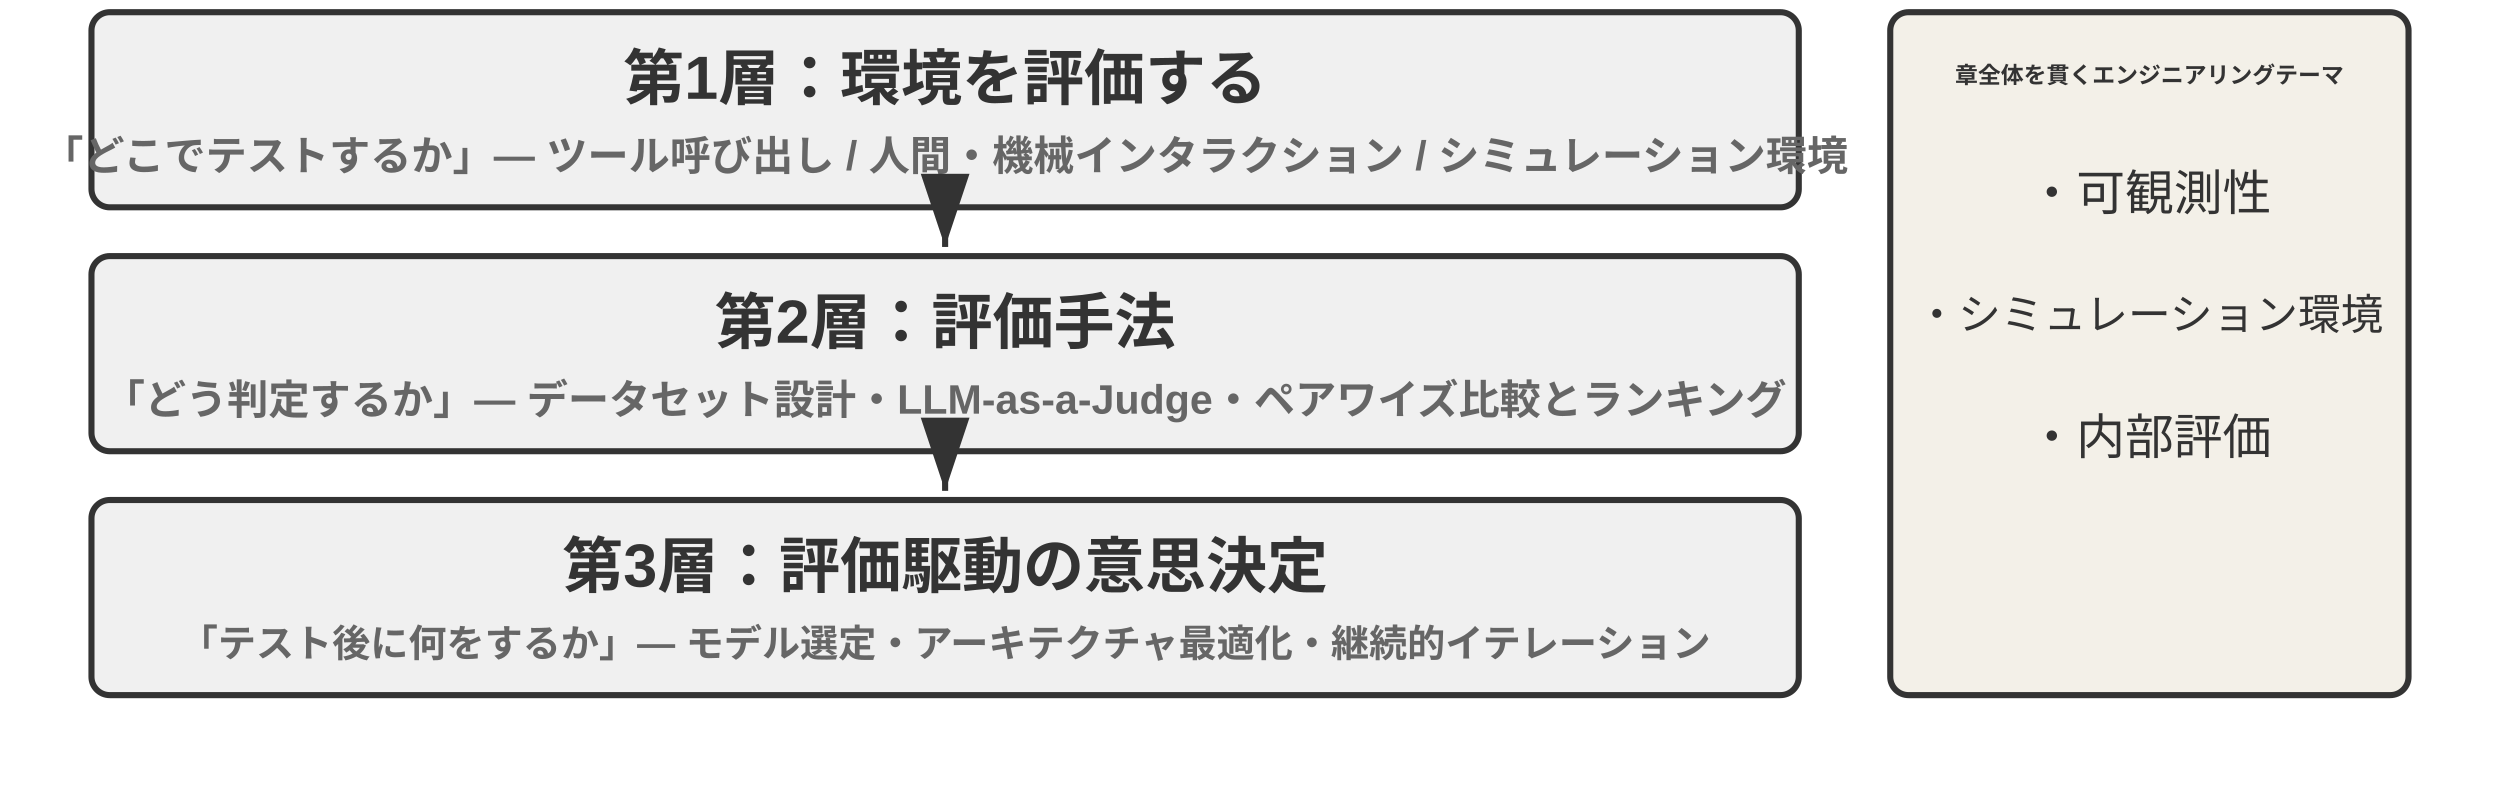
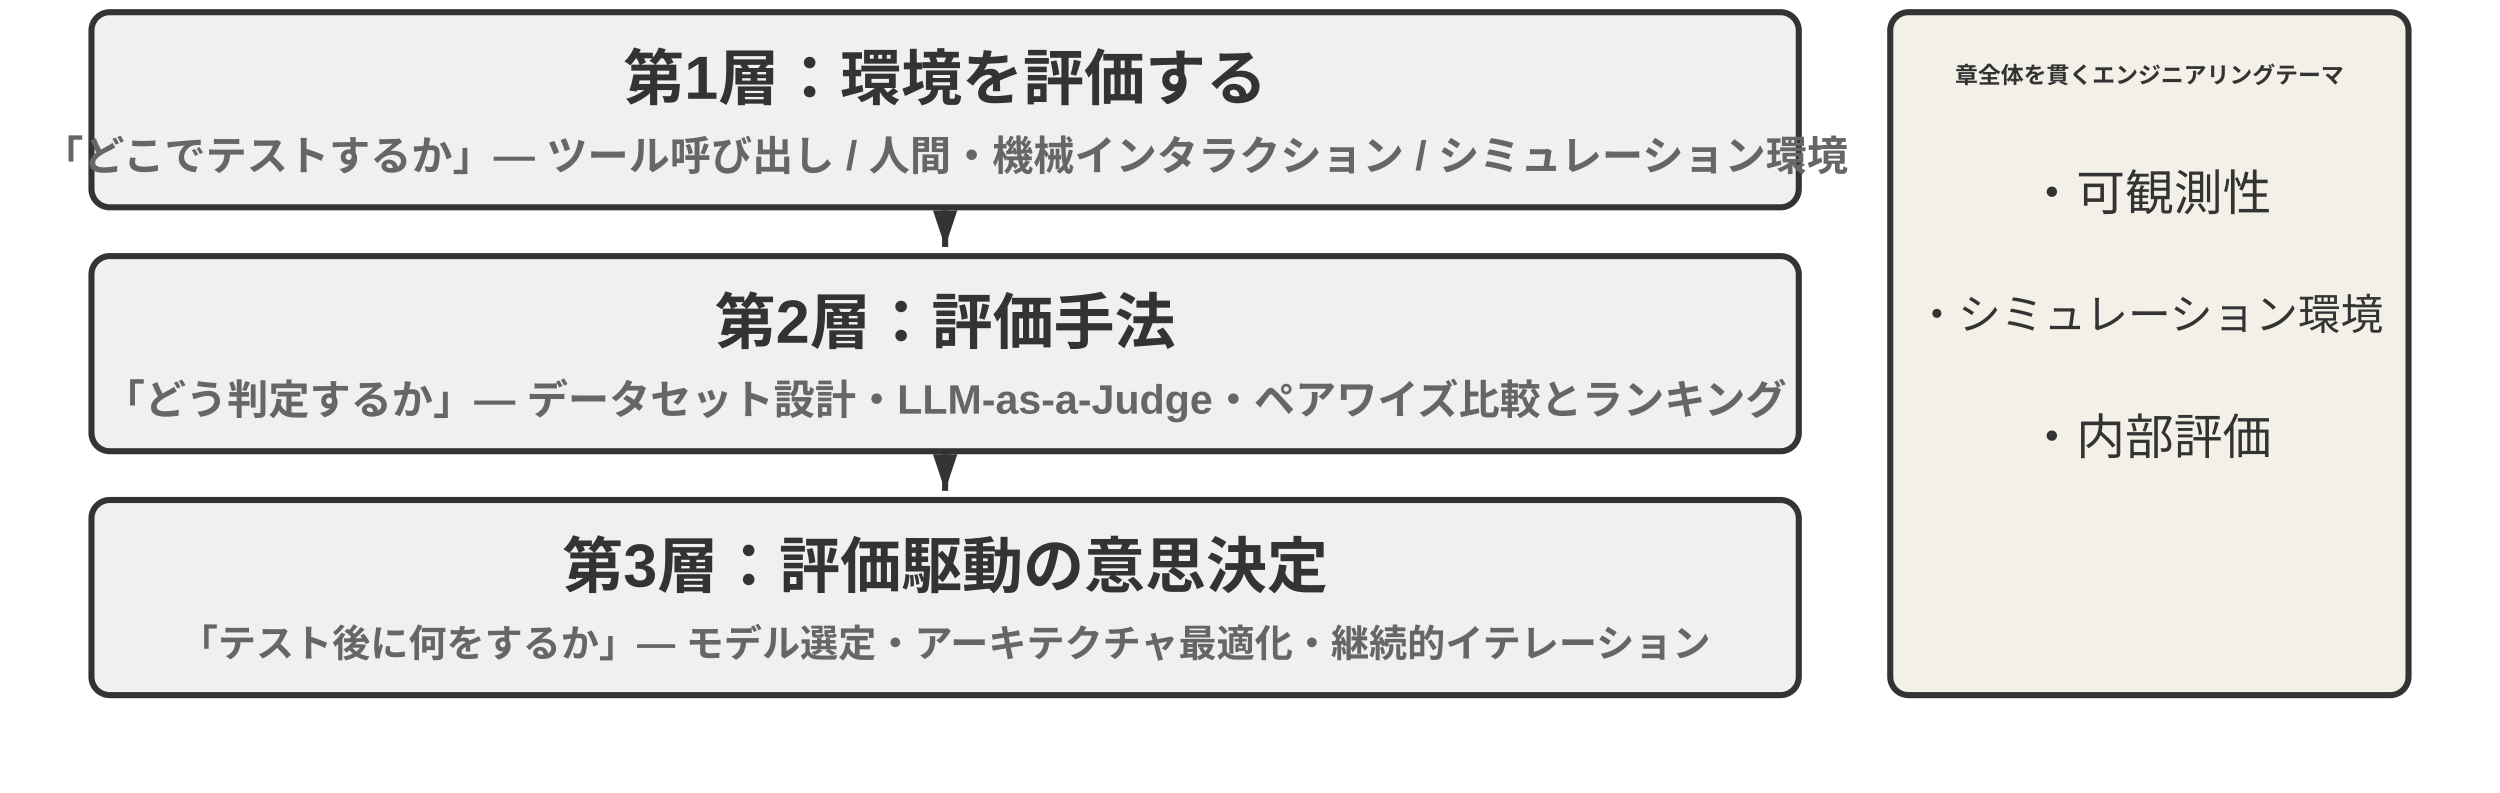
<svg xmlns="http://www.w3.org/2000/svg" viewBox="0 40 820 260" width="820" height="260" style="background:#ffffff">
  <defs>
-     <marker id="ah" markerWidth="12" markerHeight="8" refX="12" refY="4" orient="auto">
+     <marker id="ah" markerWidth="12" markerHeight="8" refX="12" refY="4" orient="auto" markerUnits="userSpaceOnUse">
      <polygon points="0 0, 12 4, 0 8" fill="#333333" />
    </marker>
    <marker id="ah-light" markerWidth="12" markerHeight="8" refX="12" refY="4" orient="auto">
      <polygon points="0 0, 12 4, 0 8" fill="#999999" />
    </marker>
  </defs>
  <rect x="30" y="44" width="560" height="64" rx="6" fill="#f0f0f0" stroke="#333333" stroke-width="2" />
  <text x="310.0" y="64.0" font-family="Arial, 'Helvetica Neue', Helvetica, 'PingFang SC', 'Microsoft YaHei', sans-serif" font-size="20" fill="#333333" text-anchor="middle" dominant-baseline="central" font-weight="bold">第1層：環境を評価する</text>
  <text x="310.0" y="90.0" font-family="Arial, 'Helvetica Neue', Helvetica, 'PingFang SC', 'Microsoft YaHei', sans-serif" font-size="13.5" fill="#666666" text-anchor="middle" dominant-baseline="central" font-weight="bold">「どこでテストするか」— ツール呼び出し / 人間・機械インタラクション / シミュレーション環境</text>
  <line x1="310.0" y1="109" x2="310.0" y2="121" stroke="#333333" stroke-width="2" marker-end="url(#ah)" />
  <rect x="30" y="124" width="560" height="64" rx="6" fill="#f0f0f0" stroke="#333333" stroke-width="2" />
  <text x="310.0" y="144.0" font-family="Arial, 'Helvetica Neue', Helvetica, 'PingFang SC', 'Microsoft YaHei', sans-serif" font-size="20" fill="#333333" text-anchor="middle" dominant-baseline="central" font-weight="bold">第2層：評価手法</text>
  <text x="310.0" y="170.0" font-family="Arial, 'Helvetica Neue', Helvetica, 'PingFang SC', 'Microsoft YaHei', sans-serif" font-size="13.5" fill="#666666" text-anchor="middle" dominant-baseline="central" font-weight="bold">「どう判定するか」— データセット設計・LLM-as-a-Judge・ペアワイズ比較とランキング</text>
  <line x1="310.0" y1="189" x2="310.0" y2="201" stroke="#333333" stroke-width="2" marker-end="url(#ah)" />
  <rect x="30" y="204" width="560" height="64" rx="6" fill="#f0f0f0" stroke="#333333" stroke-width="2" />
  <text x="310.0" y="224.0" font-family="Arial, 'Helvetica Neue', Helvetica, 'PingFang SC', 'Microsoft YaHei', sans-serif" font-size="20" fill="#333333" text-anchor="middle" dominant-baseline="central" font-weight="bold">第3層：評価駆動の意思決定</text>
  <text x="310.0" y="250.0" font-family="Arial, 'Helvetica Neue', Helvetica, 'PingFang SC', 'Microsoft YaHei', sans-serif" font-size="12.5" fill="#666666" text-anchor="middle" dominant-baseline="central" font-weight="bold">「テスト後に何をするか」— モデル選定・アーキテクチャ最適化・継続的イテレーション</text>
  <rect x="620" y="44" width="170" height="224" rx="6" fill="#f3f0e8" stroke="#333333" stroke-width="2" />
  <text x="705" y="64" font-family="Arial, 'Helvetica Neue', Helvetica, 'PingFang SC', 'Microsoft YaHei', sans-serif" font-size="7.5" fill="#333333" text-anchor="middle" dominant-baseline="central" font-weight="bold">章全体を貫くエンジニアリングテーマ</text>
  <text x="705" y="102" font-family="Arial, 'Helvetica Neue', Helvetica, 'PingFang SC', 'Microsoft YaHei', sans-serif" font-size="16" fill="#333333" text-anchor="middle" dominant-baseline="central" font-weight="normal">・可観測性</text>
  <text x="705" y="142" font-family="Arial, 'Helvetica Neue', Helvetica, 'PingFang SC', 'Microsoft YaHei', sans-serif" font-size="14" fill="#333333" text-anchor="middle" dominant-baseline="central" font-weight="normal">・シミュレーション環境</text>
  <text x="705" y="182" font-family="Arial, 'Helvetica Neue', Helvetica, 'PingFang SC', 'Microsoft YaHei', sans-serif" font-size="16" fill="#333333" text-anchor="middle" dominant-baseline="central" font-weight="normal">・内部評価</text>
</svg>
